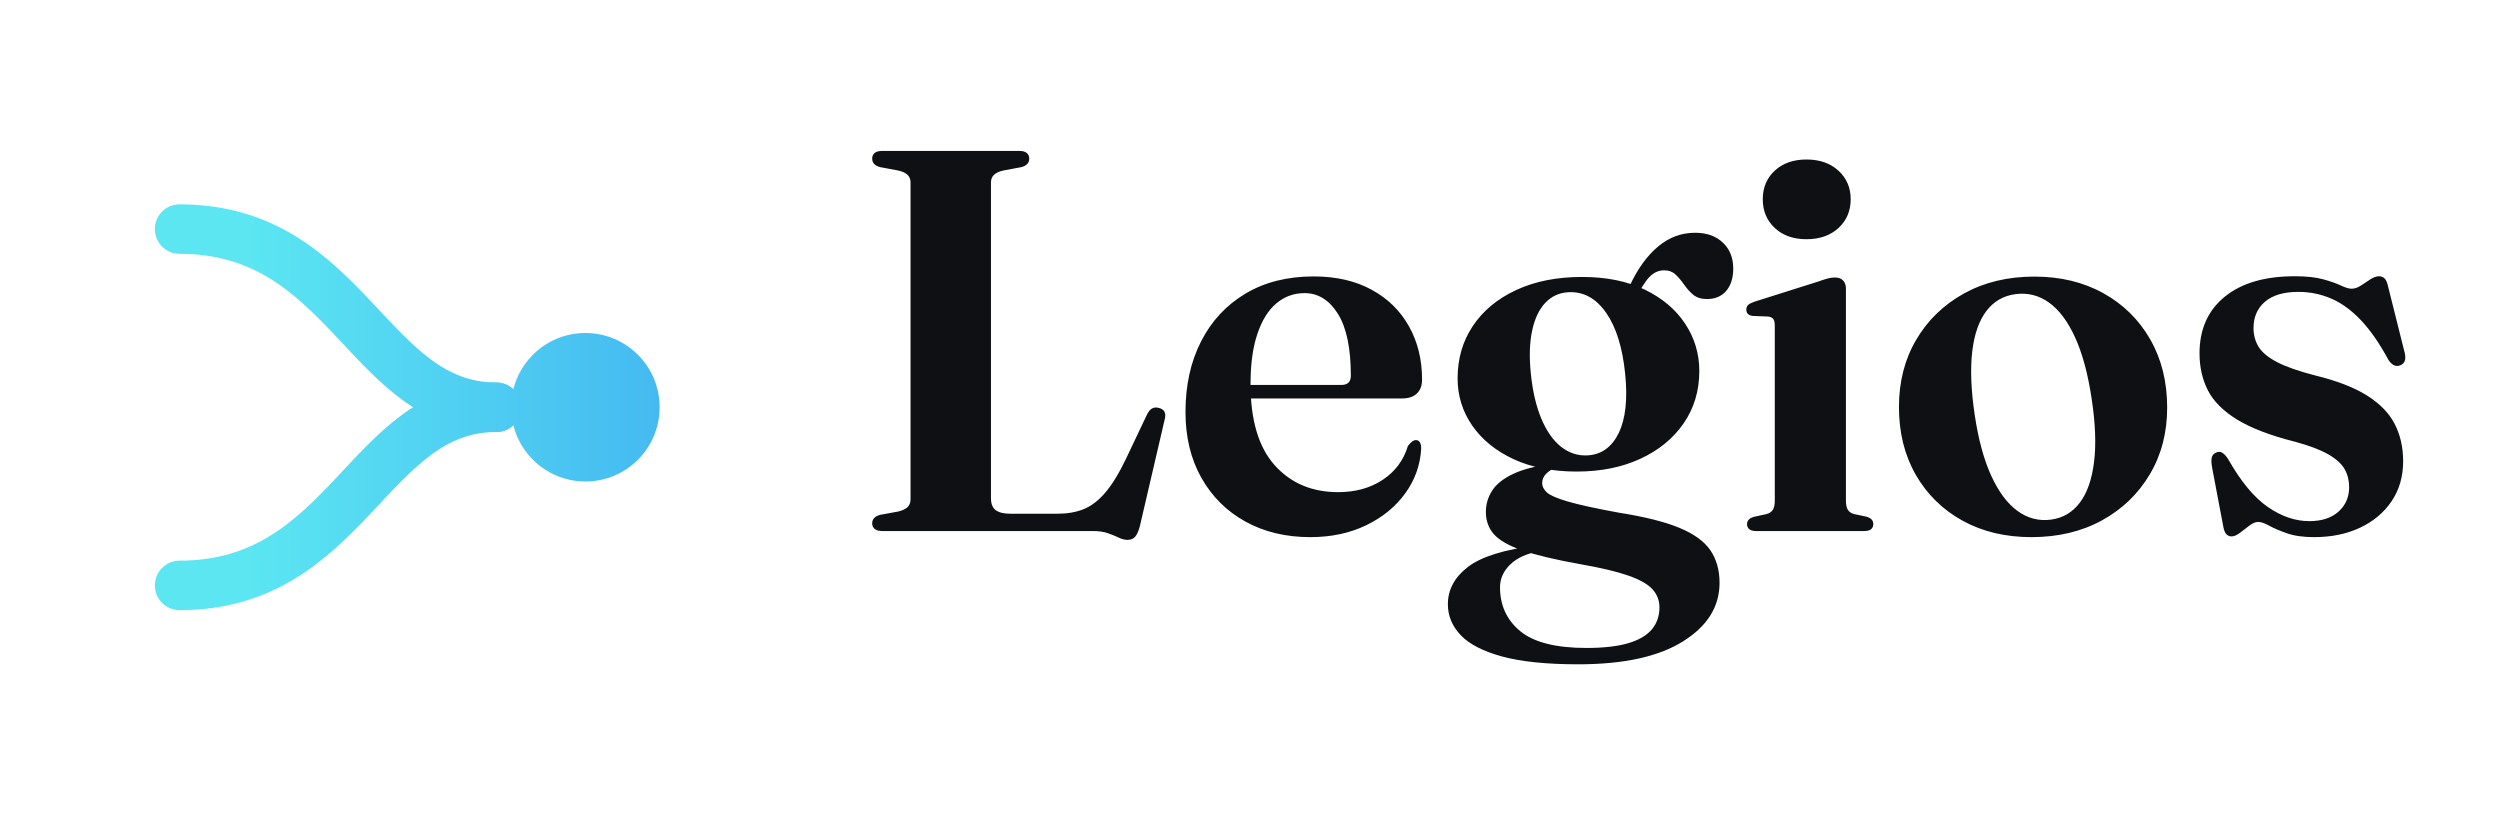
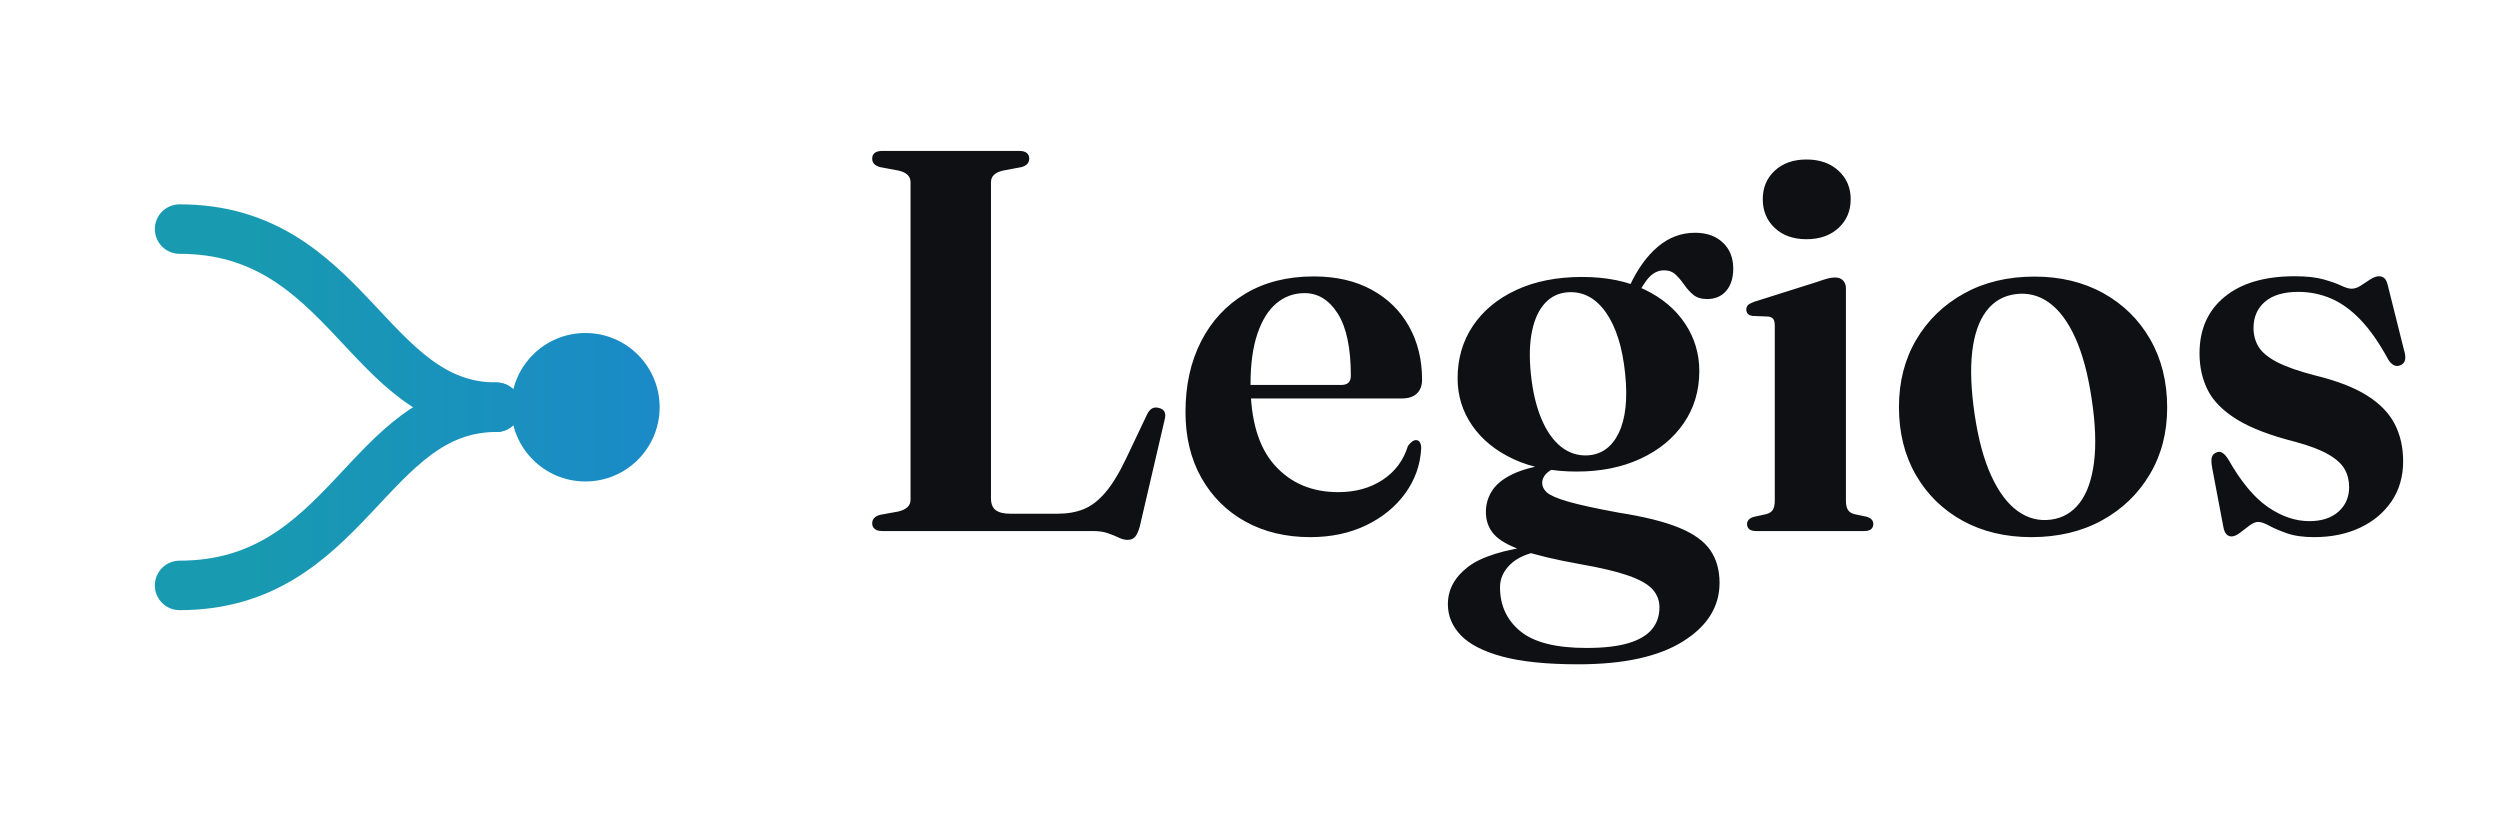
<svg xmlns="http://www.w3.org/2000/svg" xmlns:xlink="http://www.w3.org/1999/xlink" width="442" height="144" viewBox="0 0 442 144">
  <defs>
    <filter id="filter-remove-color" x="0%" y="0%" width="100%" height="100%">
      <feColorMatrix color-interpolation-filters="sRGB" values="0 0 0 0 1 0 0 0 0 1 0 0 0 0 1 0 0 0 1 0" />
    </filter>
    <linearGradient id="linear-pattern-0" gradientUnits="userSpaceOnUse" x1="16" y1="0" x2="128" y2="0">
-       <stop offset="0" stop-color="rgb(35.686%, 90.196%, 94.902%)" stop-opacity="1" />
+       <stop offset="0" stop-color="rgb(9.412%, 60.392%, 69.02%)" stop-opacity="1" />
      <stop offset="1" stop-color="rgb(12.157%, 43.529%, 94.118%)" stop-opacity="1" />
    </linearGradient>
    <linearGradient id="linear-pattern-1" gradientUnits="userSpaceOnUse" x1="16" y1="0" x2="128" y2="0">
-       <stop offset="0" stop-color="rgb(35.686%, 90.196%, 94.902%)" stop-opacity="1" />
+       <stop offset="0" stop-color="rgb(9.412%, 60.392%, 69.02%)" stop-opacity="1" />
      <stop offset="1" stop-color="rgb(12.157%, 43.529%, 94.118%)" stop-opacity="1" />
    </linearGradient>
    <mask id="mask-0">
      <g filter="url(#filter-remove-color)">
        <rect x="-44.2" y="-14.4" width="530.4" height="172.8" fill="rgb(0%, 0%, 0%)" fill-opacity="0.75" />
      </g>
    </mask>
    <linearGradient id="linear-pattern-2" gradientUnits="userSpaceOnUse" x1="16" y1="0" x2="128" y2="0">
-       <stop offset="0" stop-color="rgb(35.686%, 90.196%, 94.902%)" stop-opacity="1" />
+       <stop offset="0" stop-color="rgb(9.412%, 60.392%, 69.02%)" stop-opacity="1" />
      <stop offset="1" stop-color="rgb(12.157%, 43.529%, 94.118%)" stop-opacity="1" />
    </linearGradient>
    <clipPath id="clip-0">
      <rect x="0" y="0" width="442" height="144" />
    </clipPath>
    <g id="source-19" clip-path="url(#clip-0)">
      <path fill="none" stroke-width="5" stroke-linecap="round" stroke-linejoin="miter" stroke="url(#linear-pattern-2)" stroke-miterlimit="10" d="M 9 32 L 41 32 " transform="matrix(1.75, 0, 0, 1.75, 16, 16)" />
    </g>
    <linearGradient id="linear-pattern-3" gradientUnits="userSpaceOnUse" x1="16" y1="0" x2="128" y2="0" gradientTransform="matrix(1.75, 0, 0, 1.75, 16, 16)">
-       <stop offset="0" stop-color="rgb(35.686%, 90.196%, 94.902%)" stop-opacity="1" />
+       <stop offset="0" stop-color="rgb(9.412%, 60.392%, 69.02%)" stop-opacity="1" />
      <stop offset="1" stop-color="rgb(12.157%, 43.529%, 94.118%)" stop-opacity="1" />
    </linearGradient>
  </defs>
  <path fill="none" stroke-width="5" stroke-linecap="round" stroke-linejoin="miter" stroke="url(#linear-pattern-0)" stroke-miterlimit="10" d="M 9 14 C 26 14 28 32 41 32 " transform="matrix(1.75, 0, 0, 1.75, 16, 16)" />
  <path fill="none" stroke-width="5" stroke-linecap="round" stroke-linejoin="miter" stroke="url(#linear-pattern-1)" stroke-miterlimit="10" d="M 9 50 C 26 50 28 32 41 32 " transform="matrix(1.75, 0, 0, 1.75, 16, 16)" />
  <g mask="url(#mask-0)">
    <use xlink:href="#source-19" />
  </g>
  <path fill-rule="nonzero" fill="url(#linear-pattern-3)" d="M 116.625 72 C 116.625 79.25 110.75 85.125 103.5 85.125 C 96.25 85.125 90.375 79.25 90.375 72 C 90.375 64.75 96.25 58.875 103.5 58.875 C 110.75 58.875 116.625 64.75 116.625 72 " />
  <path fill-rule="nonzero" fill="rgb(5.5%, 6.3%, 7.8%)" fill-opacity="1" d="M 180.609 29.543 L 177.359 30.152 C 176.66 30.309 176.125 30.559 175.75 30.902 C 175.383 31.238 175.203 31.684 175.203 32.246 L 175.203 88.074 C 175.203 89.074 175.484 89.785 176.047 90.199 C 176.617 90.617 177.469 90.824 178.594 90.824 L 187.031 90.824 C 188.719 90.824 190.234 90.559 191.578 90.027 C 192.922 89.488 194.195 88.512 195.406 87.105 C 196.613 85.699 197.844 83.691 199.094 81.074 L 202.812 73.246 C 203.062 72.746 203.352 72.402 203.688 72.215 C 204.02 72.027 204.414 71.996 204.875 72.121 C 205.352 72.227 205.688 72.449 205.875 72.793 C 206.062 73.137 206.07 73.613 205.906 74.215 L 201.516 93.074 C 201.285 93.926 201.008 94.535 200.688 94.902 C 200.375 95.266 199.922 95.449 199.328 95.449 C 198.859 95.449 198.352 95.316 197.812 95.059 C 197.27 94.797 196.629 94.535 195.891 94.277 C 195.16 94.016 194.254 93.887 193.172 93.887 L 156 93.887 C 155.383 93.887 154.93 93.762 154.641 93.512 C 154.348 93.262 154.203 92.934 154.203 92.527 C 154.203 91.789 154.66 91.289 155.578 91.027 L 158.828 90.434 C 159.547 90.258 160.082 90.004 160.438 89.668 C 160.801 89.336 160.984 88.887 160.984 88.324 L 160.984 32.246 C 160.984 31.684 160.801 31.238 160.438 30.902 C 160.082 30.559 159.547 30.309 158.828 30.152 L 155.578 29.543 C 154.66 29.285 154.203 28.785 154.203 28.043 C 154.203 27.617 154.348 27.285 154.641 27.043 C 154.93 26.805 155.383 26.684 156 26.684 L 180.188 26.684 C 180.801 26.684 181.25 26.805 181.531 27.043 C 181.82 27.285 181.969 27.617 181.969 28.043 C 181.969 28.785 181.516 29.285 180.609 29.543 Z M 251.422 67.121 C 251.422 68.176 251.113 68.992 250.5 69.574 C 249.895 70.16 249.004 70.449 247.828 70.449 L 217.969 70.449 L 217.969 68.059 L 237.141 68.059 C 238.266 68.059 238.828 67.52 238.828 66.434 C 238.828 61.551 238.062 57.895 236.531 55.465 C 235 53.039 233.039 51.824 230.656 51.824 C 228.75 51.824 227.078 52.434 225.641 53.652 C 224.211 54.863 223.098 56.664 222.297 59.059 C 221.492 61.445 221.094 64.387 221.094 67.887 C 221.094 74.262 222.508 79.043 225.344 82.23 C 228.188 85.418 231.938 87.012 236.594 87.012 C 239.633 87.012 242.254 86.289 244.453 84.84 C 246.648 83.395 248.141 81.395 248.922 78.84 C 249.234 78.445 249.492 78.176 249.703 78.027 C 249.922 77.883 250.133 77.809 250.344 77.809 C 250.656 77.809 250.891 77.949 251.047 78.23 C 251.203 78.504 251.273 78.855 251.266 79.293 C 251.109 82.199 250.172 84.84 248.453 87.215 C 246.734 89.59 244.426 91.477 241.531 92.871 C 238.633 94.266 235.344 94.965 231.656 94.965 C 227.332 94.965 223.508 94.047 220.188 92.215 C 216.875 90.383 214.281 87.805 212.406 84.48 C 210.531 81.16 209.594 77.277 209.594 72.84 C 209.594 68.121 210.508 63.965 212.344 60.371 C 214.176 56.77 216.789 53.949 220.188 51.918 C 223.582 49.887 227.609 48.871 232.266 48.871 C 236.234 48.871 239.648 49.66 242.516 51.23 C 245.379 52.793 247.578 54.949 249.109 57.699 C 250.648 60.441 251.422 63.582 251.422 67.121 Z M 286.188 90.637 C 282.102 89.887 279.102 89.23 277.188 88.668 C 275.27 88.105 274.035 87.57 273.484 87.059 C 272.93 86.551 272.656 85.996 272.656 85.402 C 272.656 84.801 272.883 84.258 273.344 83.777 C 273.801 83.301 274.453 82.887 275.297 82.543 L 274.75 81.965 C 271.707 82.34 269.305 82.945 267.547 83.777 C 265.797 84.602 264.551 85.59 263.812 86.746 C 263.07 87.895 262.703 89.148 262.703 90.512 C 262.703 92.043 263.164 93.348 264.094 94.418 C 265.031 95.5 266.695 96.457 269.094 97.293 C 271.5 98.125 274.906 98.938 279.312 99.73 C 283.008 100.375 285.879 101.059 287.922 101.777 C 289.961 102.496 291.383 103.309 292.188 104.215 C 292.988 105.121 293.391 106.172 293.391 107.371 C 293.391 108.91 292.938 110.219 292.031 111.293 C 291.125 112.363 289.723 113.176 287.828 113.73 C 285.93 114.281 283.484 114.559 280.484 114.559 C 275.078 114.559 271.176 113.566 268.781 111.59 C 266.395 109.621 265.203 107.027 265.203 103.809 C 265.203 102.316 265.801 100.984 267 99.809 C 268.207 98.629 269.969 97.84 272.281 97.434 L 271.828 96.418 C 265.973 97.145 261.867 98.422 259.516 100.246 C 257.16 102.066 255.984 104.262 255.984 106.824 C 255.984 108.875 256.738 110.699 258.25 112.293 C 259.77 113.895 262.219 115.156 265.594 116.074 C 268.969 116.988 273.445 117.449 279.031 117.449 C 287.07 117.449 293.242 116.098 297.547 113.402 C 301.859 110.715 304.016 107.262 304.016 103.043 C 304.016 100.781 303.469 98.855 302.375 97.262 C 301.281 95.676 299.438 94.355 296.844 93.293 C 294.258 92.23 290.707 91.348 286.188 90.637 Z M 287.078 52.73 L 289.125 52.918 C 290.051 51.055 290.883 49.738 291.625 48.965 C 292.375 48.184 293.238 47.793 294.219 47.793 C 295.051 47.793 295.734 48.051 296.266 48.559 C 296.797 49.07 297.297 49.664 297.766 50.34 C 298.234 51.02 298.77 51.613 299.375 52.121 C 299.988 52.621 300.797 52.871 301.797 52.871 C 303.242 52.871 304.379 52.387 305.203 51.418 C 306.023 50.449 306.438 49.145 306.438 47.496 C 306.438 45.57 305.82 44.035 304.594 42.887 C 303.375 41.73 301.738 41.152 299.688 41.152 C 297.25 41.152 295.062 41.973 293.125 43.605 C 291.188 45.23 289.523 47.535 288.141 50.512 Z M 300.438 65.605 C 300.438 62.535 299.598 59.738 297.922 57.215 C 296.254 54.695 293.875 52.691 290.781 51.199 C 287.688 49.711 284 48.965 279.719 48.965 C 275.25 48.965 271.363 49.738 268.062 51.277 C 264.758 52.809 262.207 54.926 260.406 57.621 C 258.602 60.309 257.703 63.402 257.703 66.902 C 257.703 69.957 258.562 72.73 260.281 75.23 C 262.008 77.73 264.453 79.715 267.609 81.184 C 270.766 82.645 274.484 83.371 278.766 83.371 C 283.016 83.371 286.77 82.617 290.031 81.105 C 293.289 79.598 295.836 77.508 297.672 74.84 C 299.516 72.164 300.438 69.086 300.438 65.605 Z M 277.266 51.668 C 279.922 51.512 282.145 52.711 283.938 55.262 C 285.727 57.816 286.859 61.426 287.328 66.09 C 287.785 70.539 287.41 74.02 286.203 76.527 C 285.004 79.027 283.172 80.355 280.703 80.512 C 278.973 80.605 277.398 80.098 275.984 78.98 C 274.578 77.855 273.414 76.195 272.5 73.996 C 271.582 71.801 270.969 69.164 270.656 66.09 C 270.352 63.145 270.426 60.613 270.875 58.496 C 271.32 56.371 272.094 54.727 273.188 53.559 C 274.281 52.395 275.641 51.762 277.266 51.668 Z M 326.359 50.98 L 326.359 88.465 C 326.359 89.207 326.473 89.762 326.703 90.137 C 326.941 90.504 327.312 90.754 327.812 90.887 L 330 91.355 C 330.426 91.48 330.734 91.652 330.922 91.871 C 331.109 92.09 331.203 92.352 331.203 92.652 C 331.203 93.027 331.07 93.332 330.812 93.559 C 330.551 93.777 330.141 93.887 329.578 93.887 L 310.469 93.887 C 309.938 93.887 309.535 93.777 309.266 93.559 C 309.004 93.332 308.875 93.027 308.875 92.652 C 308.875 92.363 308.969 92.113 309.156 91.902 C 309.344 91.684 309.641 91.512 310.047 91.387 L 312.328 90.887 C 312.836 90.742 313.207 90.492 313.438 90.137 C 313.664 89.773 313.781 89.227 313.781 88.496 L 313.781 57.574 C 313.781 57.035 313.691 56.645 313.516 56.402 C 313.336 56.164 313.039 56.02 312.625 55.965 L 309.828 55.855 C 309.441 55.785 309.164 55.652 309 55.465 C 308.832 55.277 308.75 55.039 308.75 54.746 C 308.75 54.402 308.848 54.133 309.047 53.934 C 309.254 53.738 309.617 53.543 310.141 53.355 L 321.266 49.84 C 322.086 49.551 322.723 49.348 323.172 49.23 C 323.629 49.117 324.035 49.059 324.391 49.059 C 325.047 49.059 325.535 49.238 325.859 49.59 C 326.191 49.945 326.359 50.41 326.359 50.98 Z M 319.391 42.293 C 317.066 42.293 315.195 41.633 313.781 40.309 C 312.363 38.977 311.656 37.285 311.656 35.23 C 311.656 33.168 312.363 31.48 313.781 30.168 C 315.207 28.855 317.078 28.199 319.391 28.199 C 321.723 28.199 323.609 28.863 325.047 30.184 C 326.484 31.508 327.203 33.191 327.203 35.23 C 327.203 37.285 326.484 38.977 325.047 40.309 C 323.609 41.633 321.723 42.293 319.391 42.293 Z M 359.688 48.902 C 364.289 48.902 368.352 49.883 371.875 51.84 C 375.406 53.801 378.164 56.52 380.156 59.996 C 382.156 63.477 383.156 67.504 383.156 72.074 C 383.156 76.492 382.129 80.426 380.078 83.871 C 378.035 87.32 375.211 90.035 371.609 92.012 C 368.016 93.98 363.863 94.965 359.156 94.965 C 354.539 94.965 350.473 93.988 346.953 92.043 C 343.441 90.098 340.691 87.395 338.703 83.934 C 336.723 80.477 335.734 76.488 335.734 71.965 C 335.734 67.496 336.75 63.535 338.781 60.074 C 340.82 56.605 343.641 53.879 347.234 51.887 C 350.828 49.898 354.977 48.902 359.688 48.902 Z M 362.609 91.871 C 364.703 91.59 366.395 90.602 367.688 88.902 C 368.988 87.207 369.832 84.82 370.219 81.746 C 370.613 78.676 370.477 74.945 369.812 70.559 C 369.164 66.176 368.195 62.559 366.906 59.715 C 365.613 56.863 364.066 54.789 362.266 53.496 C 360.461 52.207 358.473 51.711 356.297 52.012 C 354.18 52.293 352.473 53.293 351.172 55.012 C 349.879 56.723 349.051 59.105 348.688 62.168 C 348.332 65.23 348.477 68.949 349.125 73.324 C 349.77 77.66 350.742 81.254 352.047 84.105 C 353.359 86.961 354.91 89.039 356.703 90.34 C 358.504 91.645 360.473 92.152 362.609 91.871 Z M 408.281 92.137 C 410.488 92.137 412.211 91.574 413.453 90.449 C 414.703 89.324 415.328 87.883 415.328 86.121 C 415.328 84.945 415.062 83.887 414.531 82.949 C 414 82.004 413.039 81.133 411.656 80.34 C 410.281 79.539 408.32 78.793 405.781 78.105 C 401.383 76.992 397.957 75.68 395.5 74.168 C 393.051 72.66 391.332 70.934 390.344 68.996 C 389.363 67.051 388.875 64.879 388.875 62.48 C 388.875 58.23 390.352 54.898 393.312 52.48 C 396.27 50.055 400.406 48.84 405.719 48.84 C 407.781 48.84 409.461 49.023 410.766 49.387 C 412.078 49.754 413.125 50.121 413.906 50.496 C 414.688 50.863 415.301 51.043 415.75 51.043 C 416.281 51.043 416.828 50.863 417.391 50.496 C 417.961 50.121 418.523 49.754 419.078 49.387 C 419.641 49.023 420.156 48.84 420.625 48.84 C 420.945 48.84 421.238 48.941 421.5 49.137 C 421.758 49.336 421.969 49.723 422.125 50.293 L 425.016 61.84 C 425.242 62.559 425.312 63.148 425.219 63.605 C 425.125 64.066 424.852 64.387 424.406 64.574 C 423.969 64.742 423.582 64.742 423.25 64.574 C 422.914 64.41 422.594 64.098 422.281 63.637 C 420.664 60.648 419.016 58.277 417.328 56.527 C 415.648 54.777 413.906 53.523 412.094 52.762 C 410.289 51.992 408.375 51.605 406.344 51.605 C 403.758 51.605 401.789 52.191 400.438 53.355 C 399.094 54.512 398.422 56.059 398.422 57.996 C 398.422 59.215 398.719 60.32 399.312 61.309 C 399.914 62.289 401.008 63.195 402.594 64.027 C 404.188 64.852 406.457 65.645 409.406 66.402 C 413.207 67.332 416.238 68.508 418.5 69.934 C 420.758 71.352 422.383 73.023 423.375 74.949 C 424.375 76.879 424.875 79.082 424.875 81.559 C 424.875 84.246 424.195 86.598 422.844 88.605 C 421.488 90.617 419.629 92.18 417.266 93.293 C 414.91 94.406 412.203 94.965 409.141 94.965 C 407.203 94.965 405.594 94.734 404.312 94.277 C 403.039 93.832 402.004 93.387 401.203 92.949 C 400.398 92.504 399.75 92.277 399.25 92.277 C 398.781 92.277 398.266 92.492 397.703 92.918 C 397.141 93.348 396.582 93.773 396.031 94.199 C 395.477 94.625 394.973 94.84 394.516 94.84 C 394.191 94.84 393.898 94.715 393.641 94.465 C 393.391 94.215 393.207 93.789 393.094 93.184 L 391.125 82.793 C 390.969 81.941 390.938 81.309 391.031 80.902 C 391.133 80.488 391.395 80.191 391.812 80.012 C 392.227 79.824 392.598 79.84 392.922 80.059 C 393.254 80.27 393.598 80.648 393.953 81.199 C 396.191 85.148 398.523 87.961 400.953 89.637 C 403.379 91.305 405.82 92.137 408.281 92.137 Z M 150 0 " />
</svg>
